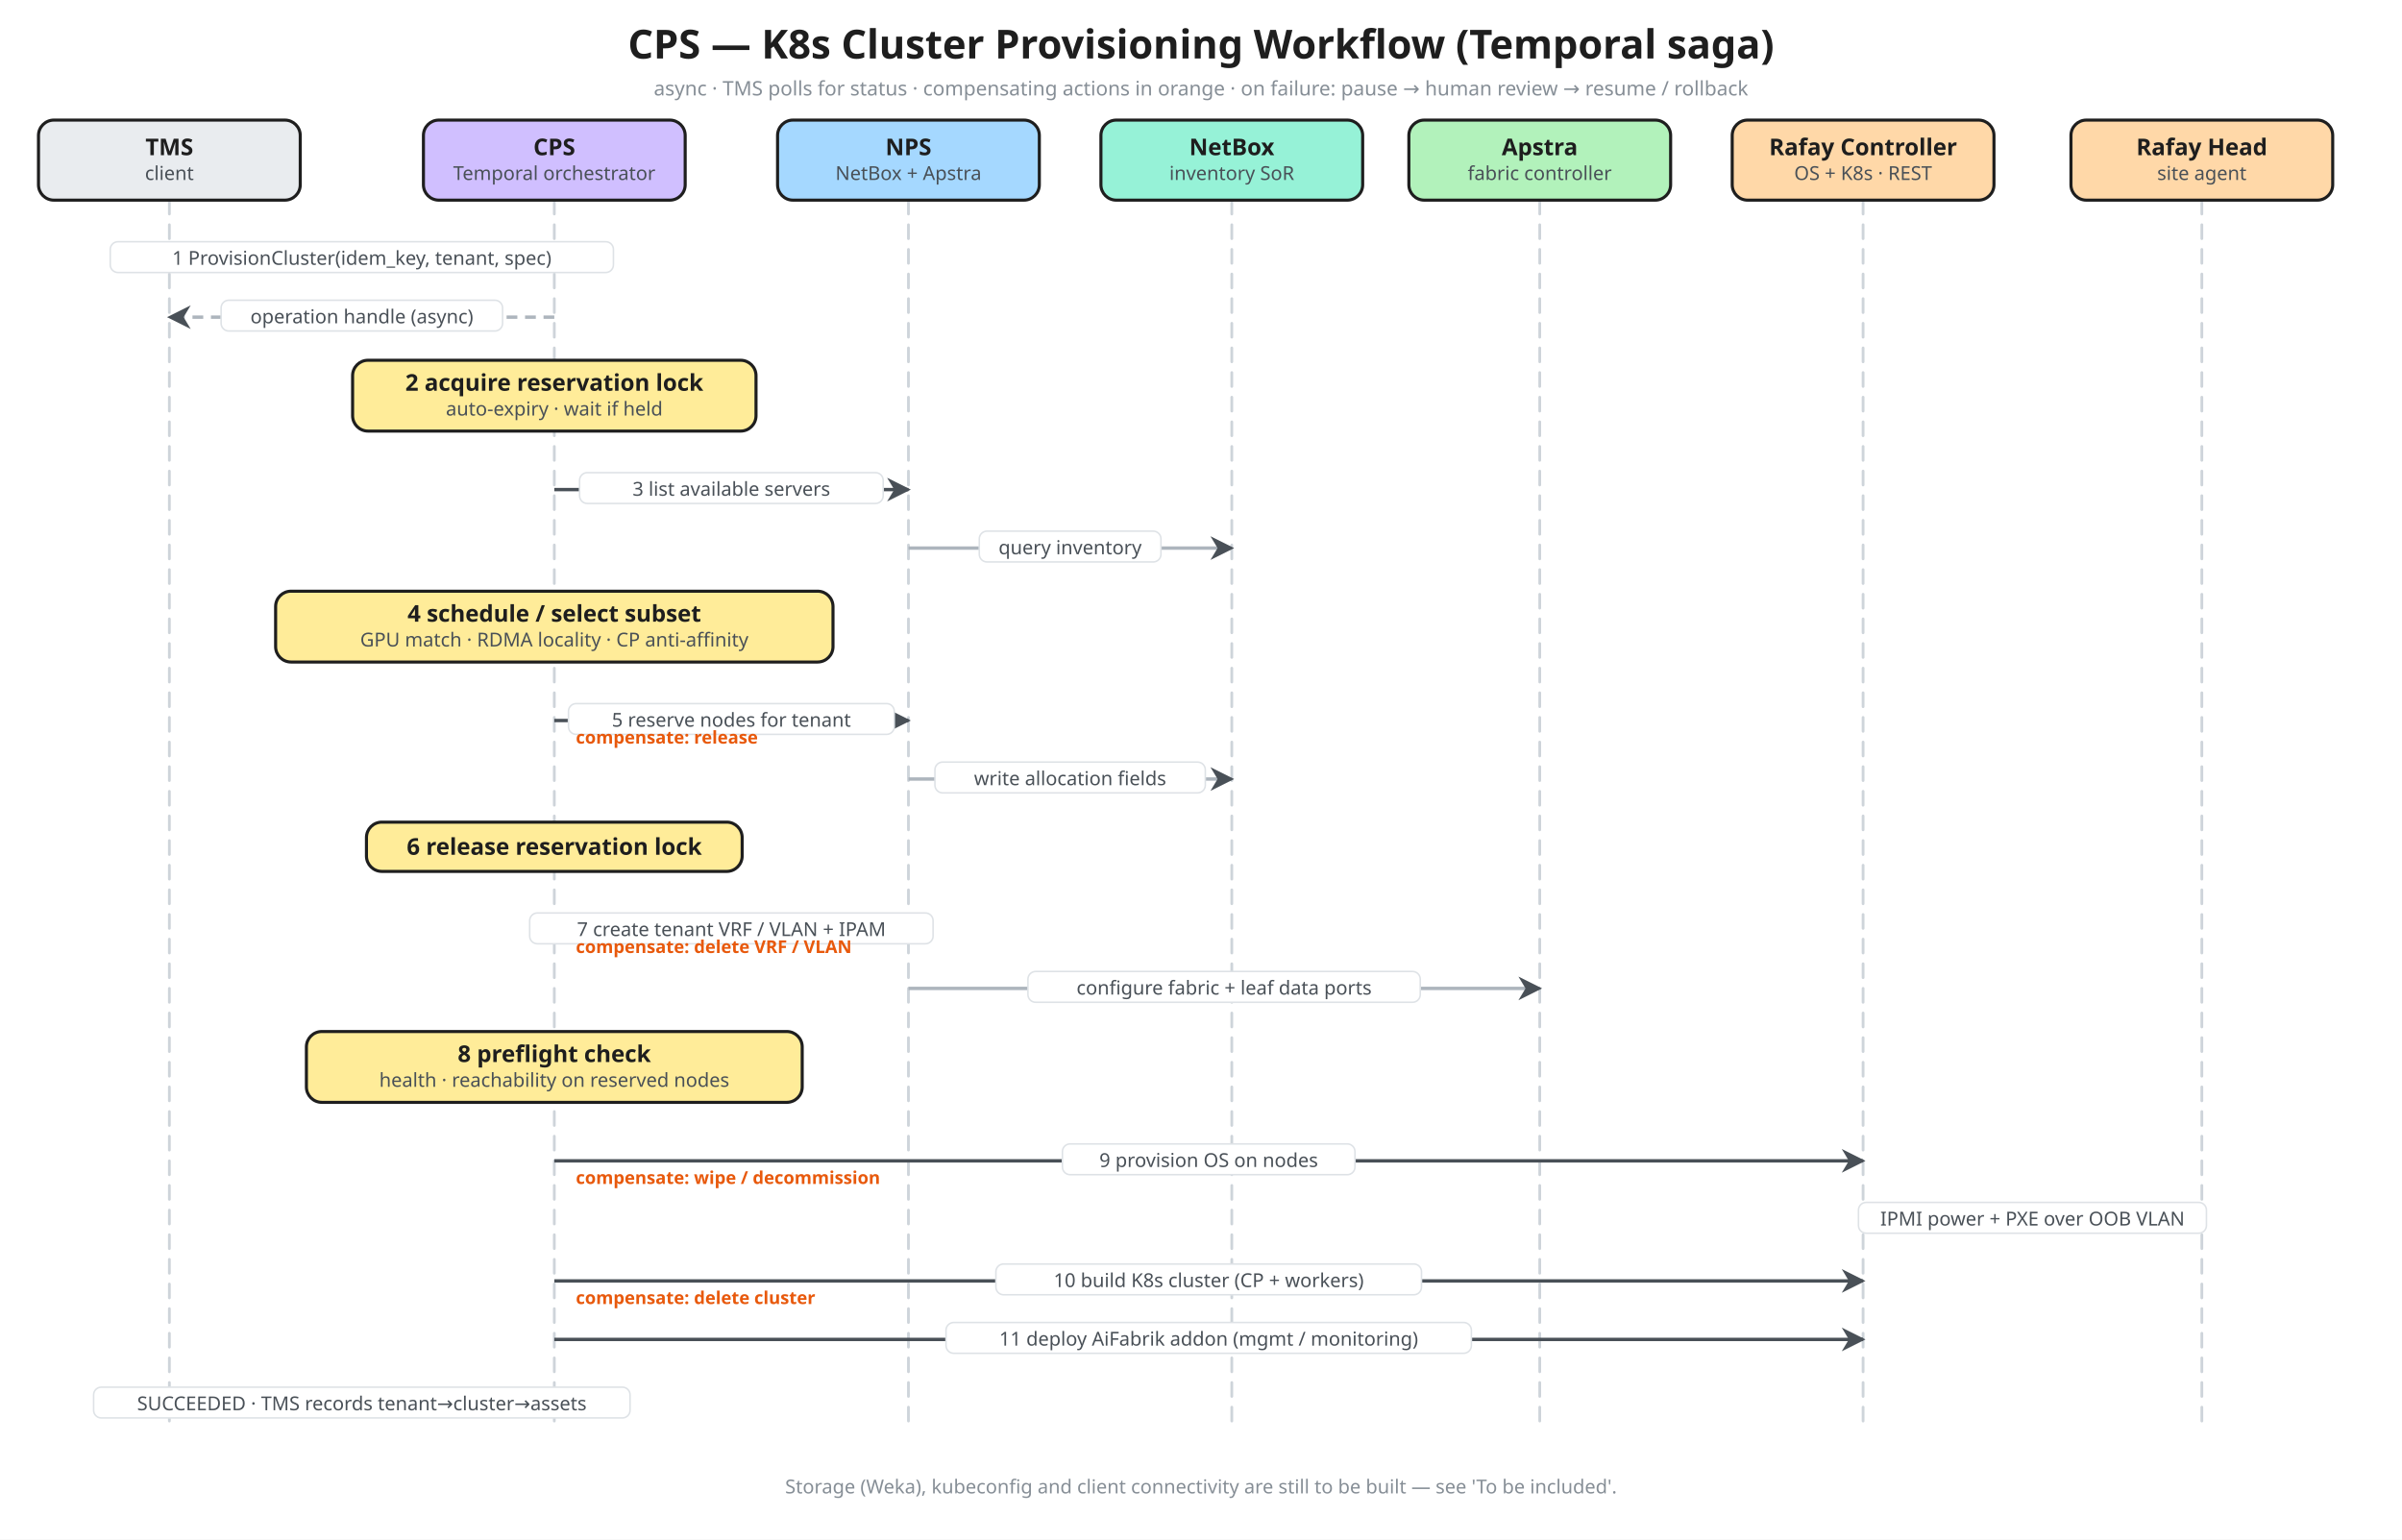
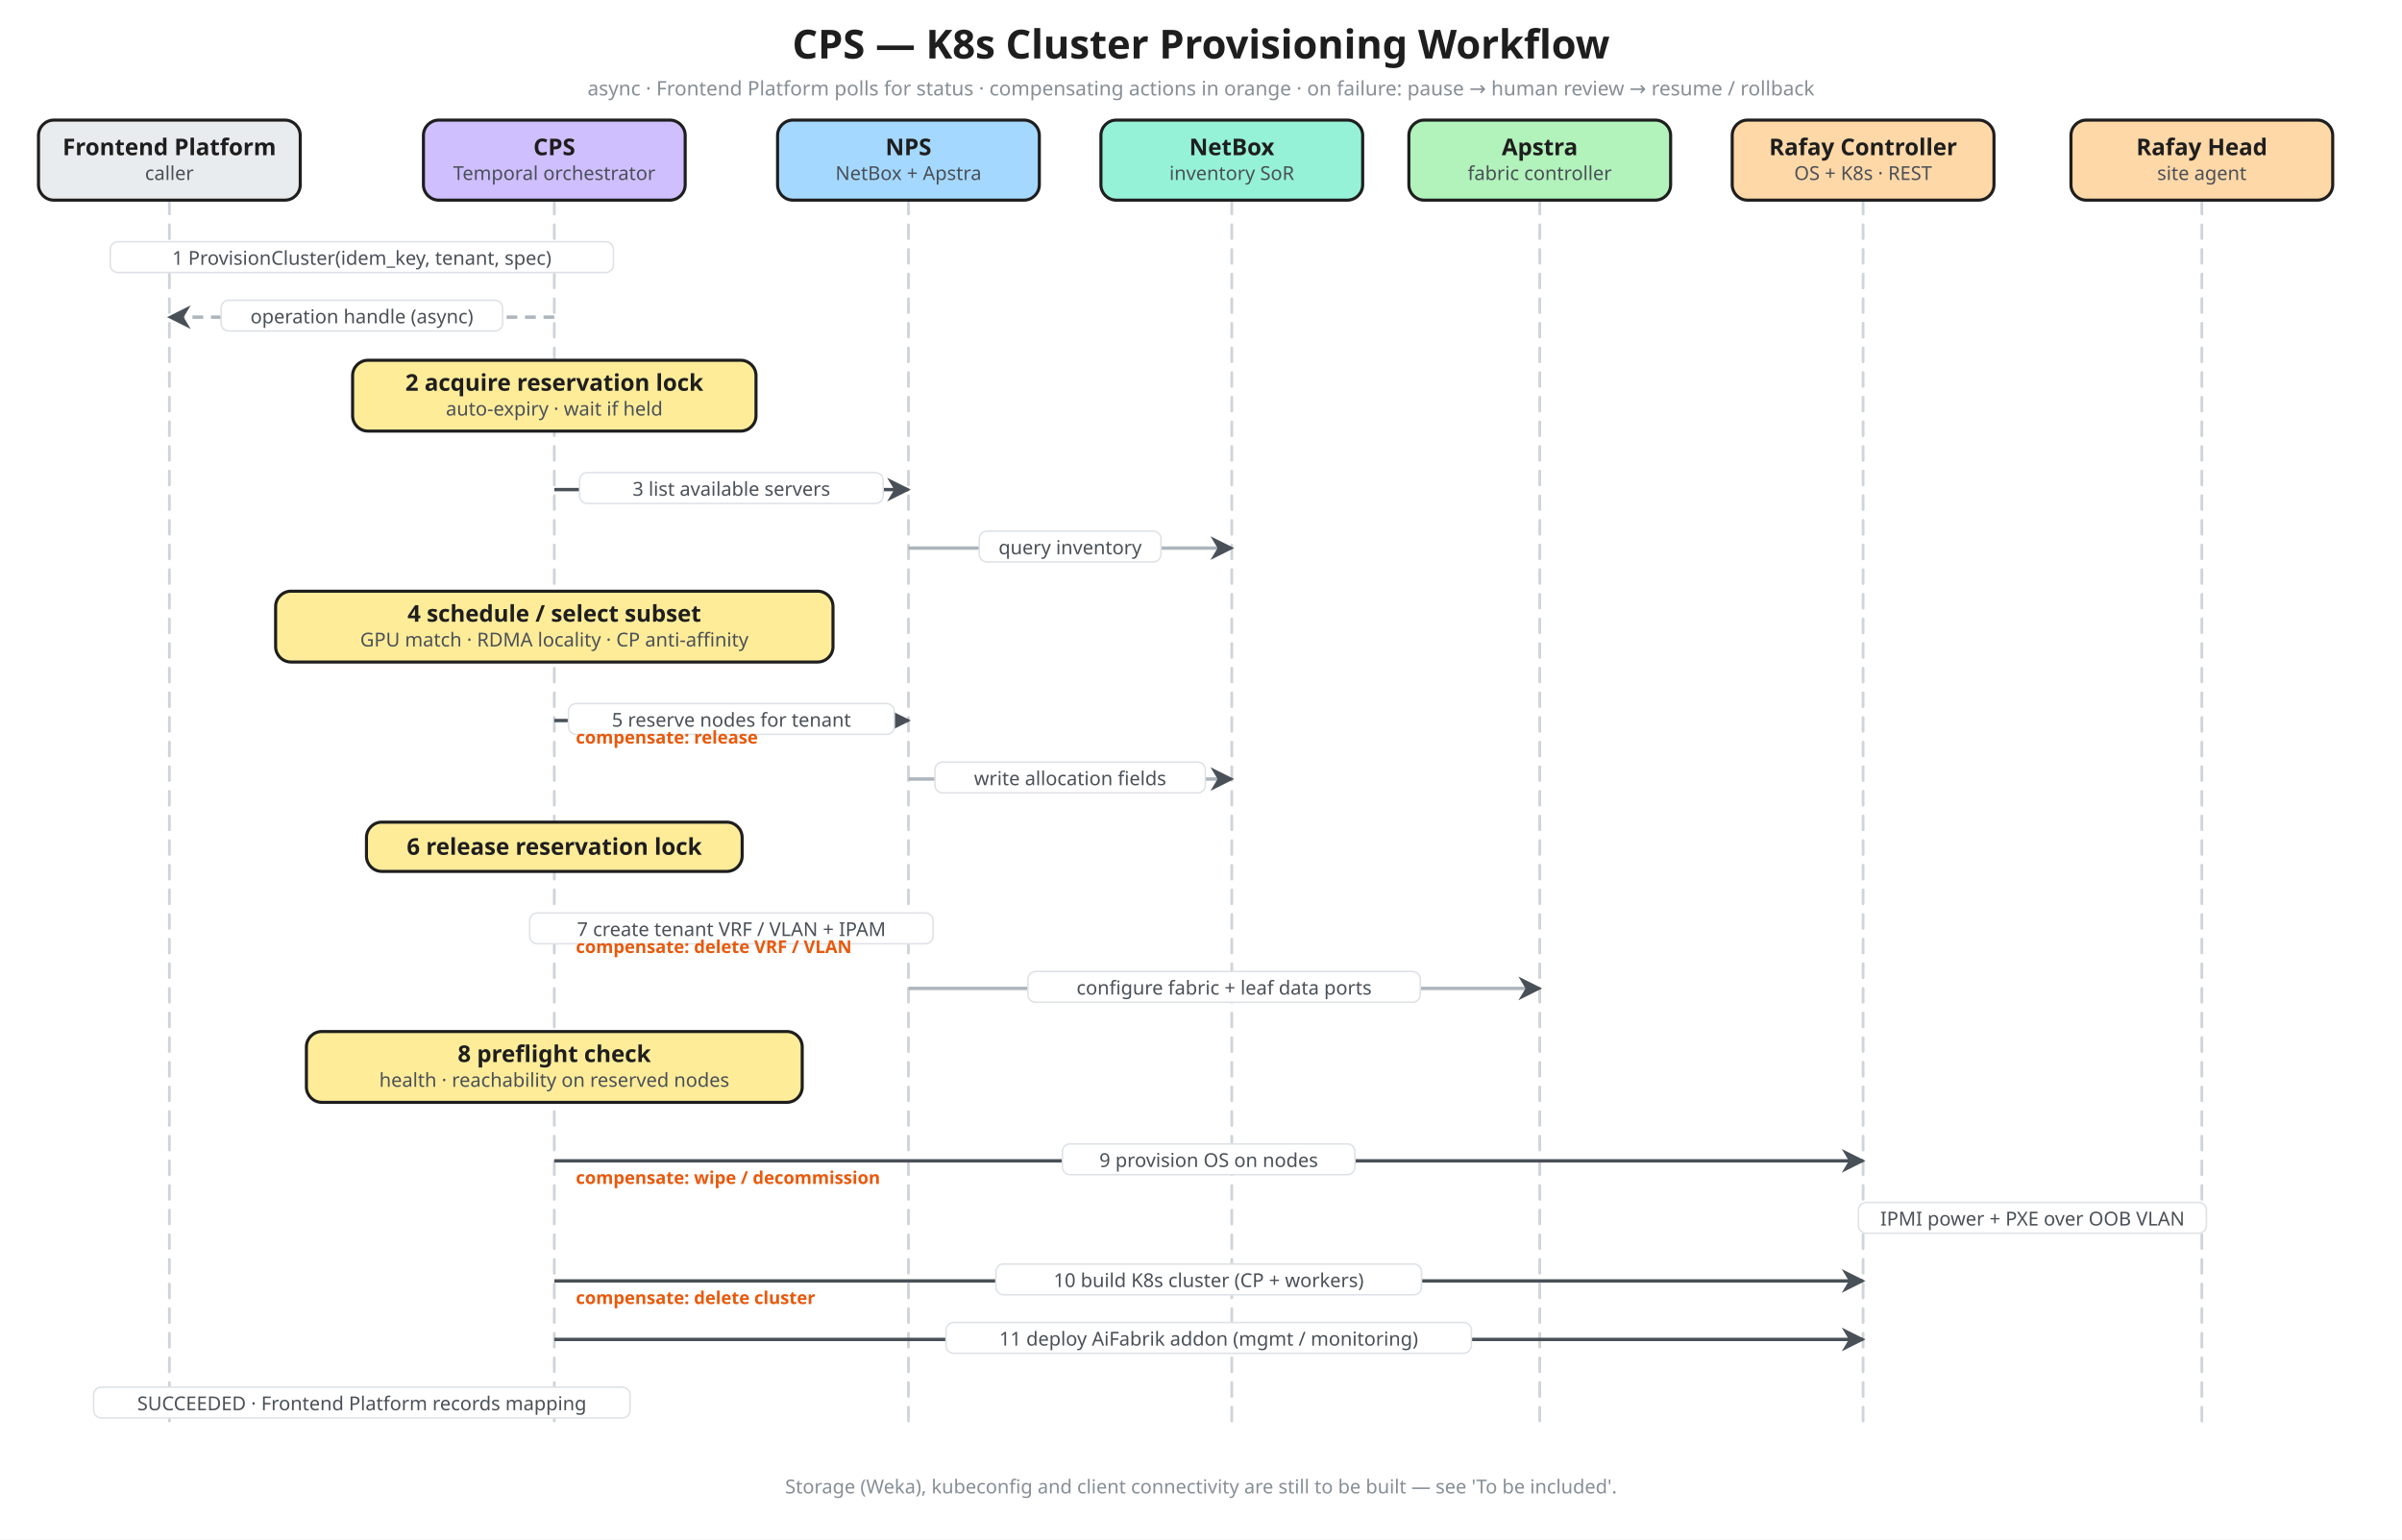
<svg xmlns="http://www.w3.org/2000/svg" width="1560" height="1000" viewBox="0 0 1560 1000" font-family="'Excalifont','Virgil','Chalkboard SE','Comic Sans MS','Comic Neue',sans-serif">
  <defs>
    <marker id="arrow" viewBox="0 0 10 10" refX="9" refY="5" markerWidth="7" markerHeight="7" orient="auto-start-reverse">
      <path d="M0,0 L10,5 L0,10 L3,5 z" fill="#495057" />
    </marker>
    <marker id="arrowS" viewBox="0 0 10 10" refX="1" refY="5" markerWidth="7" markerHeight="7" orient="auto-start-reverse">
      <path d="M10,0 L0,5 L10,10 L7,5 z" fill="#495057" />
    </marker>
  </defs>
  <rect x="0" y="0" width="1560" height="1000" fill="#ffffff" />
  <line x1="110" y1="130" x2="110" y2="925" stroke="#ced4da" stroke-width="1.8" stroke-dasharray="9 7" stroke-linecap="round" />
  <line x1="360" y1="130" x2="360" y2="925" stroke="#ced4da" stroke-width="1.8" stroke-dasharray="9 7" stroke-linecap="round" />
  <line x1="590" y1="130" x2="590" y2="925" stroke="#ced4da" stroke-width="1.8" stroke-dasharray="9 7" stroke-linecap="round" />
  <line x1="800" y1="130" x2="800" y2="925" stroke="#ced4da" stroke-width="1.8" stroke-dasharray="9 7" stroke-linecap="round" />
  <line x1="1000" y1="130" x2="1000" y2="925" stroke="#ced4da" stroke-width="1.8" stroke-dasharray="9 7" stroke-linecap="round" />
  <line x1="1210" y1="130" x2="1210" y2="925" stroke="#ced4da" stroke-width="1.8" stroke-dasharray="9 7" stroke-linecap="round" />
  <line x1="1430" y1="130" x2="1430" y2="925" stroke="#ced4da" stroke-width="1.8" stroke-dasharray="9 7" stroke-linecap="round" />
  <rect x="25" y="78" width="170" height="52" rx="10" fill="#e9ecef" stroke="#1e1e1e" stroke-width="2" stroke-dasharray="none" />
-   <text x="110.0" y="100.8" font-size="15" font-weight="700" fill="#1e1e1e" text-anchor="middle">TMS</text>
-   <text x="110.0" y="116.9" font-size="12.5" font-weight="400" fill="#495057" text-anchor="middle">client</text>
+   <text x="110.0" y="100.8" font-size="15" font-weight="700" fill="#1e1e1e" text-anchor="middle">Frontend Platform</text>
+   <text x="110.0" y="116.9" font-size="12.5" font-weight="400" fill="#495057" text-anchor="middle">caller</text>
  <rect x="275" y="78" width="170" height="52" rx="10" fill="#d0bfff" stroke="#1e1e1e" stroke-width="2" stroke-dasharray="none" />
  <text x="360.0" y="100.8" font-size="15" font-weight="700" fill="#1e1e1e" text-anchor="middle">CPS</text>
  <text x="360.0" y="116.9" font-size="12.5" font-weight="400" fill="#495057" text-anchor="middle">Temporal orchestrator</text>
  <rect x="505" y="78" width="170" height="52" rx="10" fill="#a5d8ff" stroke="#1e1e1e" stroke-width="2" stroke-dasharray="none" />
  <text x="590.0" y="100.8" font-size="15" font-weight="700" fill="#1e1e1e" text-anchor="middle">NPS</text>
  <text x="590.0" y="116.9" font-size="12.5" font-weight="400" fill="#495057" text-anchor="middle">NetBox + Apstra</text>
  <rect x="715" y="78" width="170" height="52" rx="10" fill="#96f2d7" stroke="#1e1e1e" stroke-width="2" stroke-dasharray="none" />
  <text x="800.0" y="100.8" font-size="15" font-weight="700" fill="#1e1e1e" text-anchor="middle">NetBox</text>
  <text x="800.0" y="116.9" font-size="12.5" font-weight="400" fill="#495057" text-anchor="middle">inventory SoR</text>
  <rect x="915" y="78" width="170" height="52" rx="10" fill="#b2f2bb" stroke="#1e1e1e" stroke-width="2" stroke-dasharray="none" />
  <text x="1000.0" y="100.8" font-size="15" font-weight="700" fill="#1e1e1e" text-anchor="middle">Apstra</text>
  <text x="1000.0" y="116.9" font-size="12.5" font-weight="400" fill="#495057" text-anchor="middle">fabric controller</text>
  <rect x="1125" y="78" width="170" height="52" rx="10" fill="#ffd8a8" stroke="#1e1e1e" stroke-width="2" stroke-dasharray="none" />
  <text x="1210.0" y="100.8" font-size="15" font-weight="700" fill="#1e1e1e" text-anchor="middle">Rafay Controller</text>
  <text x="1210.0" y="116.9" font-size="12.5" font-weight="400" fill="#495057" text-anchor="middle">OS + K8s · REST</text>
  <rect x="1345" y="78" width="170" height="52" rx="10" fill="#ffd8a8" stroke="#1e1e1e" stroke-width="2" stroke-dasharray="none" />
  <text x="1430.0" y="100.8" font-size="15" font-weight="700" fill="#1e1e1e" text-anchor="middle">Rafay Head</text>
  <text x="1430.0" y="116.9" font-size="12.5" font-weight="400" fill="#495057" text-anchor="middle">site agent</text>
  <rect x="229.0" y="234" width="262" height="46" rx="10" fill="#ffec99" stroke="#1e1e1e" stroke-width="2" stroke-dasharray="none" />
  <text x="360.0" y="253.8" font-size="15" font-weight="700" fill="#1e1e1e" text-anchor="middle">2   acquire reservation lock</text>
  <text x="360.0" y="269.9" font-size="12.5" font-weight="400" fill="#495057" text-anchor="middle">auto-expiry · wait if held</text>
  <rect x="179.0" y="384" width="362" height="46" rx="10" fill="#ffec99" stroke="#1e1e1e" stroke-width="2" stroke-dasharray="none" />
  <text x="360.0" y="403.8" font-size="15" font-weight="700" fill="#1e1e1e" text-anchor="middle">4   schedule / select subset</text>
  <text x="360.0" y="419.9" font-size="12.5" font-weight="400" fill="#495057" text-anchor="middle">GPU match · RDMA locality · CP anti-affinity</text>
  <rect x="238.0" y="534" width="244" height="32" rx="10" fill="#ffec99" stroke="#1e1e1e" stroke-width="2" stroke-dasharray="none" />
  <text x="360.0" y="555.2" font-size="15" font-weight="700" fill="#1e1e1e" text-anchor="middle">6   release reservation lock</text>
  <rect x="199.0" y="670" width="322" height="46" rx="10" fill="#ffec99" stroke="#1e1e1e" stroke-width="2" stroke-dasharray="none" />
  <text x="360.0" y="689.8" font-size="15" font-weight="700" fill="#1e1e1e" text-anchor="middle">8   preflight check</text>
  <text x="360.0" y="705.9" font-size="12.5" font-weight="400" fill="#495057" text-anchor="middle">health · reachability on reserved nodes</text>
  <line x1="110" y1="168" x2="360" y2="168" stroke="#495057" stroke-width="2.2" marker-end="url(#arrow)" />
  <rect x="71.6" y="157.0" width="326.8" height="20" rx="5" fill="#ffffff" stroke="#dee2e6" stroke-width="1" />
  <text x="235.0" y="172.0" font-size="12.5" fill="#495057" text-anchor="middle">1   ProvisionCluster(idem_key, tenant, spec)</text>
  <line x1="360" y1="206" x2="110" y2="206" stroke="#adb5bd" stroke-width="2.2" stroke-dasharray="7 5" marker-end="url(#arrow)" />
  <rect x="143.6" y="195.0" width="182.8" height="20" rx="5" fill="#ffffff" stroke="#dee2e6" stroke-width="1" />
  <text x="235.0" y="210.0" font-size="12.5" fill="#495057" text-anchor="middle">operation handle (async)</text>
  <line x1="360" y1="318" x2="590" y2="318" stroke="#495057" stroke-width="2.2" marker-end="url(#arrow)" />
  <rect x="376.4" y="307.0" width="197.2" height="20" rx="5" fill="#ffffff" stroke="#dee2e6" stroke-width="1" />
  <text x="475.0" y="322.0" font-size="12.5" fill="#495057" text-anchor="middle">3   list available servers</text>
  <line x1="590" y1="356" x2="800" y2="356" stroke="#adb5bd" stroke-width="2.2" marker-end="url(#arrow)" />
  <rect x="636.0" y="345.0" width="118.0" height="20" rx="5" fill="#ffffff" stroke="#dee2e6" stroke-width="1" />
  <text x="695.0" y="360.0" font-size="12.5" fill="#495057" text-anchor="middle">query inventory</text>
  <line x1="360" y1="468" x2="590" y2="468" stroke="#495057" stroke-width="2.2" marker-end="url(#arrow)" />
  <rect x="369.2" y="457.0" width="211.6" height="20" rx="5" fill="#ffffff" stroke="#dee2e6" stroke-width="1" />
  <text x="475.0" y="472.0" font-size="12.5" fill="#495057" text-anchor="middle">5   reserve nodes for tenant</text>
  <line x1="590" y1="506" x2="800" y2="506" stroke="#adb5bd" stroke-width="2.2" marker-end="url(#arrow)" />
  <rect x="607.2" y="495.0" width="175.6" height="20" rx="5" fill="#ffffff" stroke="#dee2e6" stroke-width="1" />
  <text x="695.0" y="510.0" font-size="12.5" fill="#495057" text-anchor="middle">write allocation fields</text>
  <line x1="360" y1="604" x2="590" y2="604" stroke="#495057" stroke-width="2.2" marker-end="url(#arrow)" />
  <rect x="344.0" y="593.0" width="262.0" height="20" rx="5" fill="#ffffff" stroke="#dee2e6" stroke-width="1" />
  <text x="475.0" y="608.0" font-size="12.5" fill="#495057" text-anchor="middle">7   create tenant VRF / VLAN + IPAM</text>
  <line x1="590" y1="642" x2="1000" y2="642" stroke="#adb5bd" stroke-width="2.2" marker-end="url(#arrow)" />
  <rect x="667.6" y="631.0" width="254.8" height="20" rx="5" fill="#ffffff" stroke="#dee2e6" stroke-width="1" />
  <text x="795.0" y="646.0" font-size="12.5" fill="#495057" text-anchor="middle">configure fabric + leaf data ports</text>
  <line x1="360" y1="754" x2="1210" y2="754" stroke="#495057" stroke-width="2.2" marker-end="url(#arrow)" />
  <rect x="690.0" y="743.0" width="190.0" height="20" rx="5" fill="#ffffff" stroke="#dee2e6" stroke-width="1" />
  <text x="785.0" y="758.0" font-size="12.5" fill="#495057" text-anchor="middle">9   provision OS on nodes</text>
  <line x1="1210" y1="792" x2="1430" y2="792" stroke="#adb5bd" stroke-width="2.2" marker-end="url(#arrow)" />
  <rect x="1207.0" y="781.0" width="226.0" height="20" rx="5" fill="#ffffff" stroke="#dee2e6" stroke-width="1" />
  <text x="1320.0" y="796.0" font-size="12.5" fill="#495057" text-anchor="middle">IPMI power + PXE over OOB VLAN</text>
  <line x1="360" y1="832" x2="1210" y2="832" stroke="#495057" stroke-width="2.2" marker-end="url(#arrow)" />
  <rect x="646.8" y="821.0" width="276.4" height="20" rx="5" fill="#ffffff" stroke="#dee2e6" stroke-width="1" />
  <text x="785.0" y="836.0" font-size="12.5" fill="#495057" text-anchor="middle">10   build K8s cluster (CP + workers)</text>
  <line x1="360" y1="870" x2="1210" y2="870" stroke="#495057" stroke-width="2.2" marker-end="url(#arrow)" />
  <rect x="614.4" y="859.0" width="341.2" height="20" rx="5" fill="#ffffff" stroke="#dee2e6" stroke-width="1" />
  <text x="785.0" y="874.0" font-size="12.5" fill="#495057" text-anchor="middle">11   deploy AiFabrik addon (mgmt / monitoring)</text>
  <line x1="360" y1="912" x2="110" y2="912" stroke="#495057" stroke-width="2.2" stroke-dasharray="7 5" marker-end="url(#arrow)" />
  <rect x="60.8" y="901.0" width="348.4" height="20" rx="5" fill="#ffffff" stroke="#dee2e6" stroke-width="1" />
-   <text x="235.0" y="916.0" font-size="12.5" fill="#495057" text-anchor="middle">SUCCEEDED  ·  TMS records tenant→cluster→assets</text>
-   <text x="780.0" y="38" font-size="26" font-weight="700" fill="#1e1e1e" text-anchor="middle">CPS — K8s Cluster Provisioning Workflow (Temporal saga)</text>
-   <text x="780.0" y="62" font-size="13" font-weight="400" fill="#868e96" text-anchor="middle">async · TMS polls for status   ·   compensating actions in orange   ·   on failure: pause → human review → resume / rollback</text>
+   <text x="235.0" y="916.0" font-size="12.5" fill="#495057" text-anchor="middle">SUCCEEDED  ·  Frontend Platform records mapping</text>
+   <text x="780.0" y="38" font-size="26" font-weight="700" fill="#1e1e1e" text-anchor="middle">CPS — K8s Cluster Provisioning Workflow</text>
+   <text x="780.0" y="62" font-size="13" font-weight="400" fill="#868e96" text-anchor="middle">async · Frontend Platform polls for status   ·   compensating actions in orange   ·   on failure: pause → human review → resume / rollback</text>
  <text x="374" y="483" font-size="11.5" font-weight="700" fill="#e8590c" text-anchor="start">compensate: release</text>
  <text x="374" y="619" font-size="11.5" font-weight="700" fill="#e8590c" text-anchor="start">compensate: delete VRF / VLAN</text>
  <text x="374" y="769" font-size="11.5" font-weight="700" fill="#e8590c" text-anchor="start">compensate: wipe / decommission</text>
  <text x="374" y="847" font-size="11.5" font-weight="700" fill="#e8590c" text-anchor="start">compensate: delete cluster</text>
  <text x="780.0" y="970" font-size="12.5" font-weight="400" fill="#868e96" text-anchor="middle">Storage (Weka), kubeconfig and client connectivity are still to be built — see 'To be included'.</text>
</svg>
